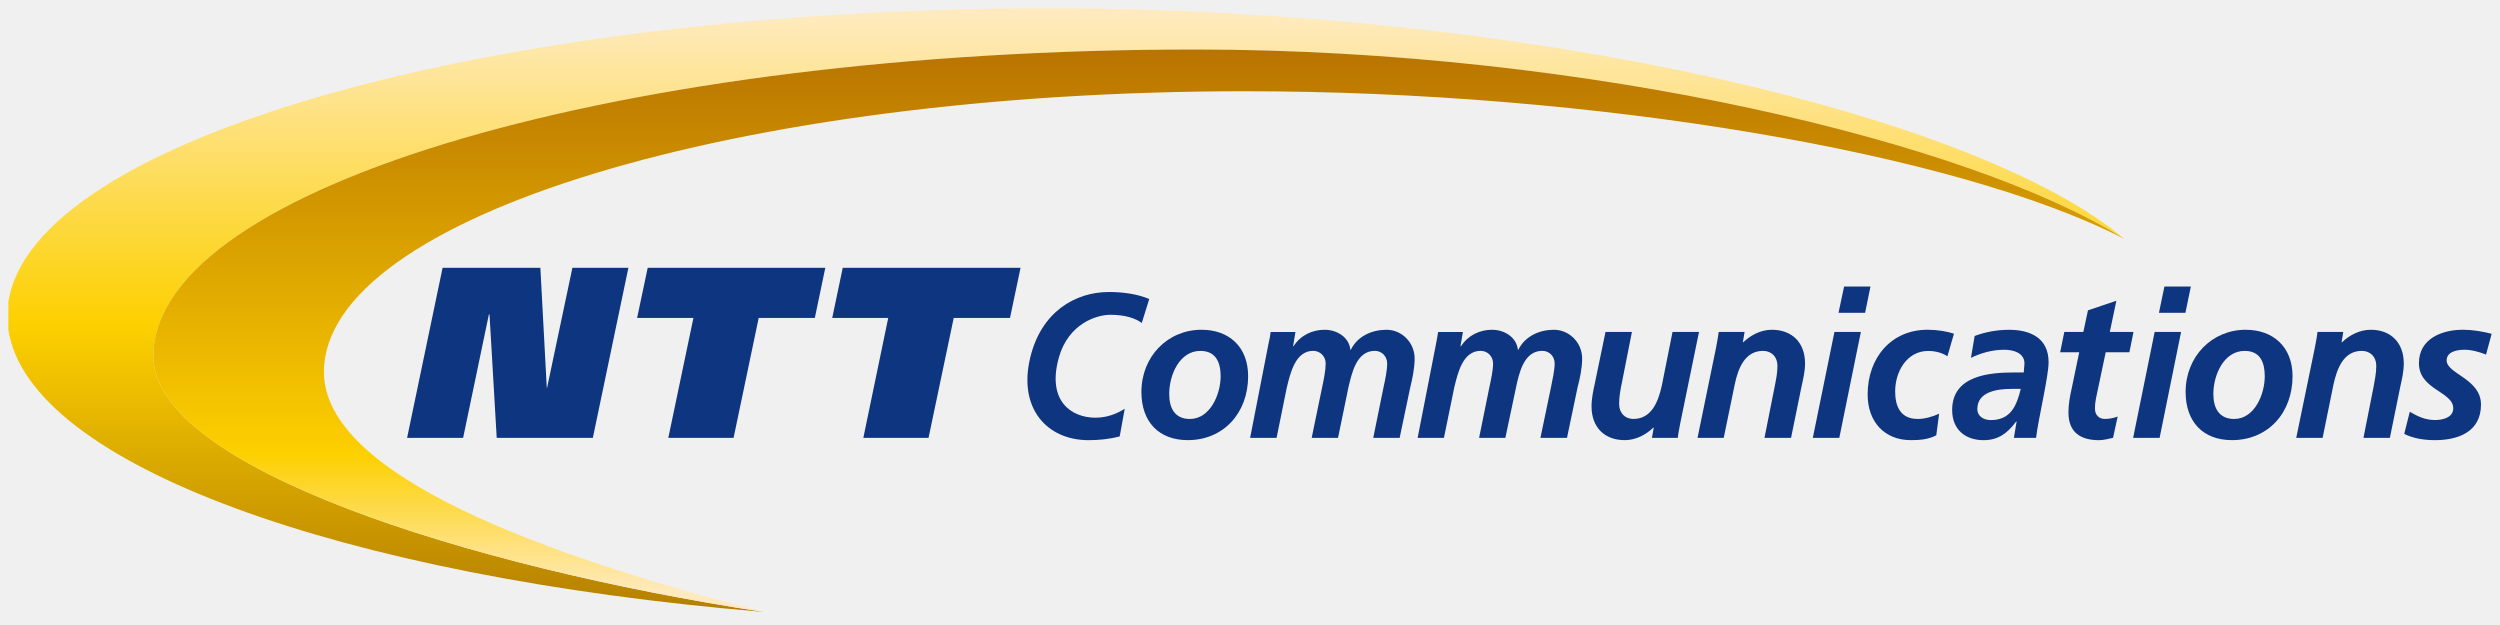
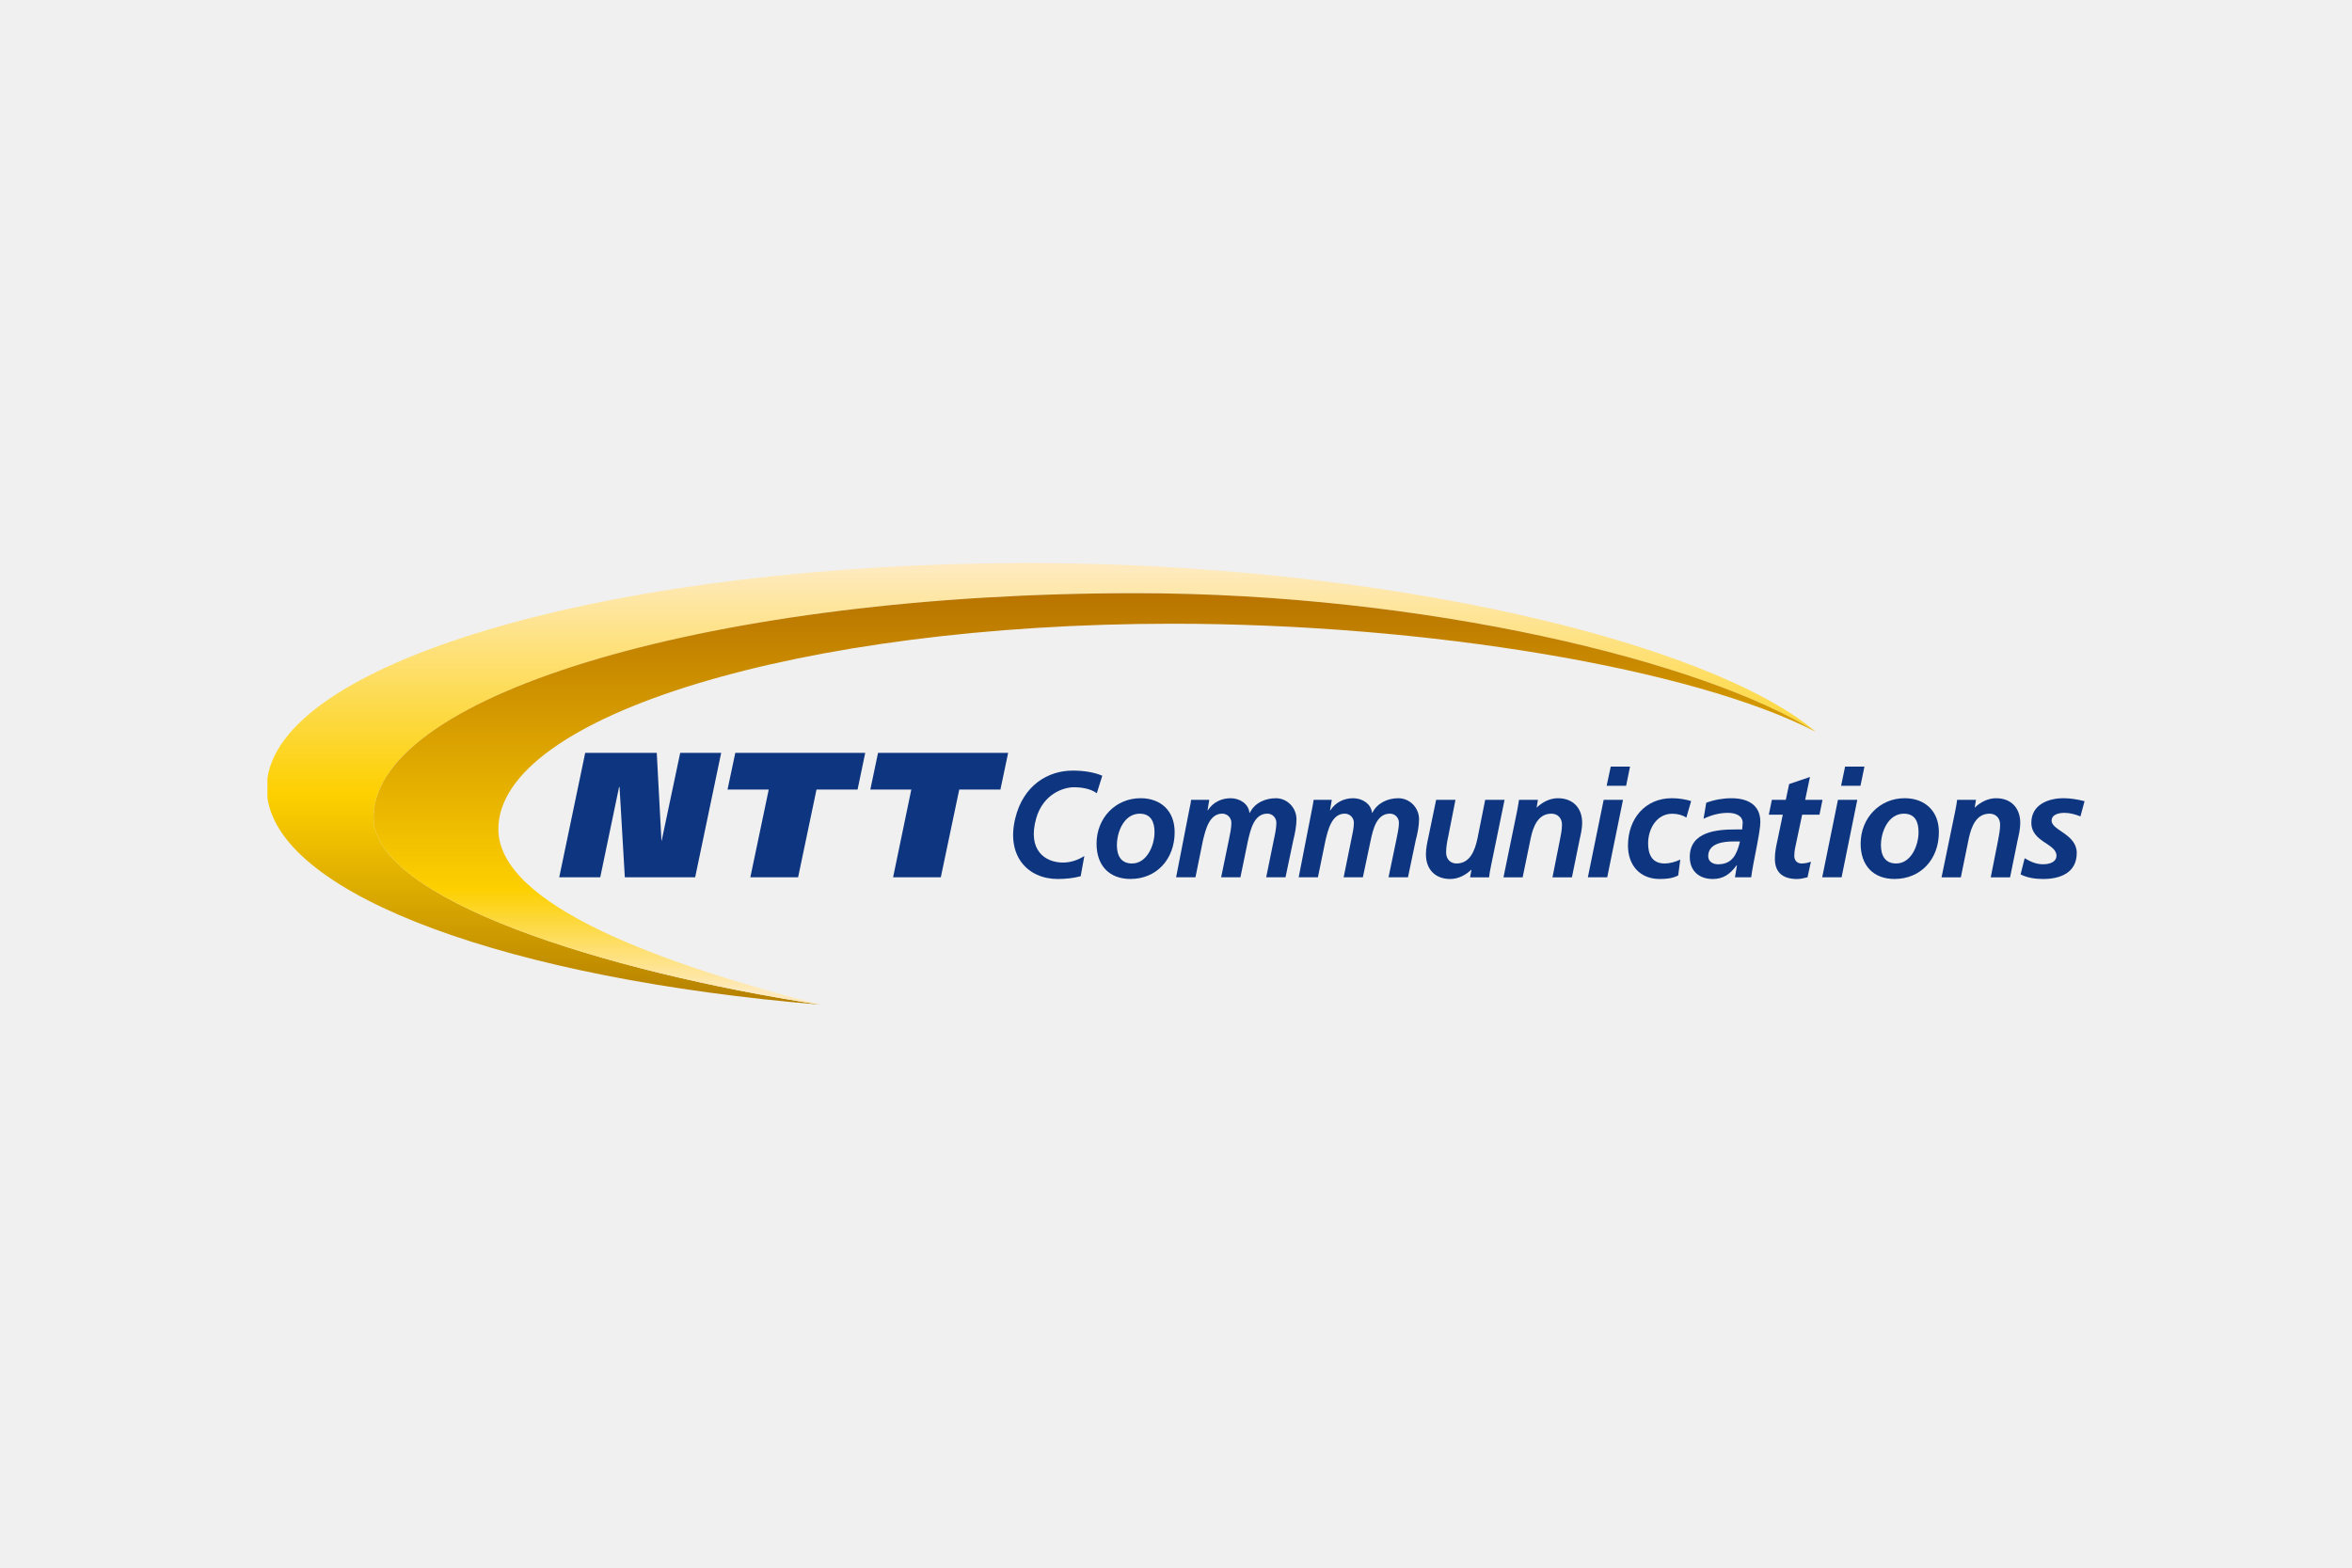
- <svg xmlns="http://www.w3.org/2000/svg" width="300" height="75" viewBox="0 0 300 75" fill="none">
-   <path d="M1 36.283V39.525C3.373 55.719 40.947 69.216 91.598 73.43H91.613C56.078 67.986 18.406 56.062 18.406 42.752C18.406 22.428 74.653 5.941 143.376 5.941C190.721 5.941 236.713 17.152 254.903 28.664C237.425 13.887 183.704 1 125.788 1C58.927 1 3.888 16.664 1 36.283Z" fill="url(#paint0_linear_11091_17338)" />
-   <path d="M18.406 42.512V42.942C18.761 56.18 56.261 68.016 91.632 73.43C65.736 66.786 38.871 57.156 38.871 44.641C38.871 26.02 88.653 10.95 149.388 10.95C191.236 10.95 234.809 18.295 254.904 28.664C236.714 17.152 190.721 5.941 143.377 5.941C74.924 5.941 18.852 22.295 18.406 42.512Z" fill="url(#paint1_linear_11091_17338)" />
-   <path d="M53.111 32.136H64.844L65.613 46.528H65.651L68.688 32.136H75.408L71.141 52.543H59.606L58.741 37.739H58.665L55.575 52.543H48.852" fill="#0E357F" />
-   <path d="M97.779 38.153H91.043L88.03 52.541H80.198L83.211 38.153H76.453L77.725 32.137H99.036" fill="#0E357F" />
-   <path d="M121.2 38.153H114.446L111.425 52.541H103.6L106.587 38.153H99.867L101.128 32.137H122.465" fill="#0E357F" />
-   <mask id="mask0_11091_17338" style="mask-type:luminance" maskUnits="userSpaceOnUse" x="1" y="0" width="299" height="74">
-     <path d="M1 73.611H299.813V0.118H1V73.611Z" fill="white" />
+ <svg xmlns="http://www.w3.org/2000/svg" width="180" height="120" viewBox="0 0 180 120" fill="none">
+   <path d="M20.467 59.565V61.078C21.574 68.636 39.108 74.934 62.746 76.9H62.753C46.17 74.36 28.589 68.796 28.589 62.584C28.589 53.1 54.838 45.406 86.909 45.406C109.003 45.406 130.466 50.637 138.955 56.01C130.799 49.114 105.728 43.1 78.701 43.1C47.499 43.1 21.814 50.41 20.467 59.565Z" fill="url(#paint0_linear_11105_18670)" />
+   <path d="M28.59 62.472V62.673C28.755 68.851 46.255 74.374 62.762 76.9C50.677 73.8 38.14 69.306 38.14 63.466C38.14 54.776 61.372 47.743 89.715 47.743C109.244 47.743 129.578 51.171 138.955 56.01C130.467 50.637 109.004 45.406 86.909 45.406C54.965 45.406 28.798 53.037 28.59 62.472Z" fill="url(#paint1_linear_11105_18670)" />
+   <path d="M44.786 57.629H50.262L50.621 64.345H50.639L52.056 57.629H55.192L53.2 67.152H47.818L47.414 60.244H47.378L45.937 67.152H42.799" fill="#0E357F" />
+   <path d="M65.63 60.438H62.487L61.08 67.152H57.425L58.831 60.438H55.678L56.272 57.631H66.216" fill="#0E357F" />
+   <path d="M76.563 60.438H73.411L72.001 67.152H68.35L69.743 60.438H66.607L67.196 57.631H77.153" fill="#0E357F" />
+   <mask id="mask0_11105_18670" style="mask-type:luminance" maskUnits="userSpaceOnUse" x="20" y="42" width="140" height="35">
+     <path d="M20.467 76.986H159.913V42.69H20.467V76.986Z" fill="white" />
  </mask>
-   <g mask="url(#mask0_11091_17338)">
-     <path d="M149.776 45.136C149.776 49.582 146.805 52.816 142.538 52.816C139.053 52.816 136.969 50.618 136.969 47.03C136.969 42.805 140.093 39.571 144.188 39.571C147.494 39.571 149.776 41.632 149.776 45.136ZM146.477 45.144C146.477 43.495 145.902 42.108 144.043 42.108C141.54 42.108 140.306 44.995 140.306 47.274C140.306 48.961 140.961 50.276 142.786 50.276C145.224 50.276 146.477 47.312 146.477 45.144Z" fill="#0E357F" />
-     <path d="M152.221 41.244C152.336 40.76 152.431 40.25 152.48 39.838H155.452L155.174 41.545H155.231C156.046 40.25 157.452 39.572 158.964 39.572C160.397 39.572 161.894 40.433 162.042 41.972H162.099C162.915 40.311 164.659 39.572 166.389 39.572C168.206 39.572 169.756 41.099 169.756 43.027C169.756 44.154 169.486 45.45 169.235 46.463L167.958 52.543H164.789L166.046 46.368C166.225 45.575 166.461 44.41 166.461 43.625C166.461 42.715 165.76 42.101 164.983 42.101C162.77 42.101 162.221 44.772 161.81 46.49L160.564 52.543H157.402L158.678 46.368C158.85 45.575 159.082 44.41 159.082 43.625C159.082 42.715 158.37 42.101 157.585 42.101C155.433 42.101 154.842 44.787 154.419 46.49L153.189 52.543H150.016" fill="#0E357F" />
-     <path d="M172.327 41.244C172.418 40.76 172.517 40.25 172.574 39.838H175.55L175.256 41.545H175.321C176.155 40.25 177.55 39.572 179.043 39.572C180.494 39.572 181.98 40.433 182.148 41.972H182.197C183.02 40.311 184.772 39.572 186.46 39.572C188.308 39.572 189.858 41.099 189.858 43.027C189.858 44.154 189.584 45.45 189.313 46.463L188.041 52.543H184.852L186.14 46.368C186.296 45.575 186.559 44.41 186.559 43.625C186.559 42.715 185.873 42.101 185.077 42.101C182.856 42.101 182.296 44.772 181.923 46.49L180.643 52.543H177.492L178.746 46.368C178.921 45.575 179.169 44.41 179.169 43.625C179.169 42.715 178.464 42.101 177.679 42.101C175.523 42.101 174.929 44.787 174.513 46.49L173.271 52.543H170.117" fill="#0E357F" />
-     <path d="M201.647 50.708C201.491 51.485 201.369 52.148 201.342 52.544H198.23L198.451 51.314H198.401C197.529 52.148 196.318 52.818 194.969 52.818C192.569 52.818 190.984 51.306 190.984 48.761C190.984 47.813 191.202 46.822 191.377 46.018L192.661 39.836H195.83L194.645 45.832C194.459 46.719 194.295 47.565 194.295 48.475C194.295 49.561 195.003 50.274 196.005 50.274C198.215 50.274 199.011 48.14 199.426 46.232L200.702 39.836H203.88" fill="#0E357F" />
-     <path d="M205.935 41.678C206.08 40.905 206.195 40.246 206.248 39.835H209.349L209.143 41.077H209.181C210.057 40.246 211.265 39.572 212.625 39.572C215.036 39.572 216.606 41.099 216.606 43.617C216.606 44.577 216.362 45.575 216.187 46.364L214.926 52.547H211.737L212.93 46.547C213.097 45.694 213.295 44.825 213.295 43.895C213.295 42.825 212.579 42.105 211.562 42.105C209.368 42.105 208.56 44.242 208.168 46.136L206.846 52.547H203.703" fill="#0E357F" />
-     <path d="M220.133 39.836H223.303L220.716 52.541H217.539L220.133 39.836ZM221.291 34.385H224.457L223.813 37.535H220.621" fill="#0E357F" />
-     <path d="M233.69 42.754C233.085 42.342 232.266 42.114 231.378 42.114C228.837 42.114 227.42 44.578 227.42 46.963C227.42 48.617 227.95 50.274 230.132 50.274C230.921 50.274 231.866 50.037 232.696 49.634L232.353 52.239C231.378 52.746 230.323 52.818 229.298 52.818C226.144 52.818 224.117 50.624 224.117 47.337C224.117 42.921 226.948 39.569 231.313 39.569C232.487 39.569 233.622 39.767 234.475 40.041" fill="#0E357F" />
-     <path d="M241.995 50.58H241.938C240.871 52.024 239.763 52.82 238.029 52.82C235.827 52.82 234.258 51.54 234.258 49.201C234.258 45.038 238.745 44.695 241.736 44.695H242.848L242.936 43.628C242.936 42.34 241.614 41.971 240.513 41.971C239.107 41.971 237.763 42.34 236.513 42.942L236.959 40.314C238.296 39.822 239.679 39.575 241.096 39.575C243.53 39.575 245.831 40.485 245.831 43.468C245.831 45.175 244.623 50.142 244.326 52.542H241.667L241.995 50.58ZM238.898 50.409C241.26 50.409 241.995 48.721 242.49 46.668H241.378C239.85 46.668 237.279 46.923 237.279 49.083C237.279 49.982 238.079 50.409 238.898 50.409Z" fill="#0E357F" />
-     <path d="M247.718 39.836H250L250.556 37.241L253.965 36.087L253.177 39.836H256.019L255.527 42.27H252.685L251.516 47.813C251.463 48.095 251.394 48.548 251.394 49.036C251.394 49.794 251.878 50.274 252.586 50.274C253.154 50.274 253.725 50.14 254.122 49.98L253.565 52.54C253.043 52.658 252.419 52.822 251.878 52.822C249.733 52.822 248.213 51.935 248.213 49.5C248.213 48.529 248.384 47.565 248.617 46.548L249.508 42.27H247.219" fill="#0E357F" />
-     <path d="M258.559 39.836H261.729L259.154 52.541H255.977L258.559 39.836ZM259.729 34.385H262.902L262.251 37.535H259.074" fill="#0E357F" />
-     <path d="M275.104 45.136C275.104 49.582 272.14 52.816 267.828 52.816C264.369 52.816 262.273 50.618 262.273 47.03C262.273 42.805 265.416 39.571 269.481 39.571C272.78 39.571 275.104 41.632 275.104 45.136ZM271.771 45.144C271.771 43.495 271.23 42.108 269.359 42.108C266.856 42.108 265.603 44.995 265.603 47.274C265.603 48.961 266.277 50.276 268.102 50.276C270.548 50.276 271.771 47.312 271.771 45.144Z" fill="#0E357F" />
-     <path d="M277.791 41.678C277.935 40.905 278.065 40.246 278.103 39.835H281.193L280.987 41.077H281.036C281.901 40.246 283.12 39.572 284.499 39.572C286.88 39.572 288.453 41.099 288.453 43.617C288.453 44.577 288.225 45.575 288.042 46.364L286.785 52.547H283.615L284.804 46.547C284.953 45.694 285.154 44.825 285.154 43.895C285.154 42.825 284.434 42.105 283.417 42.105C281.219 42.105 280.438 44.242 280.019 46.136L278.713 52.547H275.547" fill="#0E357F" />
-     <path d="M298.325 42.548C297.502 42.232 296.614 41.969 295.712 41.969C294.774 41.969 293.597 42.232 293.597 43.253C293.597 44.864 297.719 45.447 297.719 48.548C297.719 51.855 294.931 52.818 292.214 52.818C290.942 52.818 289.658 52.639 288.508 52.068L289.174 49.413C290.089 49.942 290.984 50.403 292.214 50.403C293.277 50.403 294.39 50.03 294.39 48.997C294.39 46.975 290.272 46.784 290.272 43.592C290.272 40.62 293.045 39.569 295.563 39.569C296.713 39.569 297.898 39.775 298.999 40.056" fill="#0E357F" />
-     <path d="M137.013 38.756C136.266 38.2 135.025 37.773 133.242 37.773C131.642 37.773 128.232 38.79 127.067 42.889C125.596 48.112 128.552 50.123 131.455 50.123C132.842 50.123 133.996 49.662 134.967 49.049L134.366 52.367C133.139 52.695 131.867 52.82 130.617 52.82C125.642 52.82 122.148 48.999 123.634 42.889C124.948 37.438 129.002 35.041 133.07 35.041C134.731 35.041 136.476 35.27 137.908 35.883" fill="#0E357F" />
+   <g mask="url(#mask0_11105_18670)">
+     <path d="M89.897 63.697C89.897 65.772 88.51 67.281 86.519 67.281C84.892 67.281 83.92 66.255 83.92 64.581C83.92 62.609 85.378 61.1 87.289 61.1C88.832 61.1 89.897 62.062 89.897 63.697ZM88.357 63.701C88.357 62.931 88.089 62.284 87.221 62.284C86.053 62.284 85.477 63.632 85.477 64.695C85.477 65.482 85.783 66.096 86.635 66.096C87.772 66.096 88.357 64.712 88.357 63.701Z" fill="#0E357F" />
+     <path d="M91.037 61.881C91.091 61.656 91.135 61.417 91.158 61.225H92.545L92.415 62.022H92.442C92.822 61.417 93.478 61.101 94.184 61.101C94.852 61.101 95.551 61.503 95.62 62.221H95.647C96.027 61.446 96.841 61.101 97.649 61.101C98.497 61.101 99.22 61.814 99.22 62.713C99.22 63.24 99.094 63.844 98.977 64.317L98.381 67.154H96.902L97.489 64.272C97.572 63.903 97.682 63.359 97.682 62.992C97.682 62.568 97.355 62.281 96.993 62.281C95.96 62.281 95.704 63.528 95.512 64.329L94.93 67.154H93.455L94.05 64.272C94.13 63.903 94.239 63.359 94.239 62.992C94.239 62.568 93.906 62.281 93.54 62.281C92.536 62.281 92.26 63.535 92.063 64.329L91.489 67.154H90.008" fill="#0E357F" />
+     <path d="M100.42 61.881C100.462 61.656 100.509 61.417 100.535 61.225H101.924L101.787 62.022H101.817C102.206 61.417 102.857 61.101 103.554 61.101C104.231 61.101 104.925 61.503 105.003 62.221H105.026C105.41 61.446 106.228 61.101 107.015 61.101C107.878 61.101 108.601 61.814 108.601 62.713C108.601 63.24 108.473 63.844 108.347 64.317L107.753 67.154H106.265L106.866 64.272C106.939 63.903 107.062 63.359 107.062 62.992C107.062 62.568 106.742 62.281 106.37 62.281C105.334 62.281 105.072 63.528 104.898 64.329L104.301 67.154H102.83L103.415 64.272C103.497 63.903 103.613 63.359 103.613 62.992C103.613 62.568 103.284 62.281 102.918 62.281C101.911 62.281 101.634 63.535 101.44 64.329L100.861 67.154H99.389" fill="#0E357F" />
+     <path d="M114.103 66.298C114.03 66.661 113.973 66.97 113.961 67.155H112.508L112.611 66.581H112.588C112.181 66.97 111.616 67.283 110.986 67.283C109.867 67.283 109.127 66.577 109.127 65.39C109.127 64.947 109.228 64.485 109.31 64.11L109.909 61.225H111.388L110.835 64.023C110.748 64.437 110.672 64.832 110.672 65.257C110.672 65.763 111.002 66.096 111.47 66.096C112.501 66.096 112.873 65.1 113.066 64.209L113.662 61.225H115.145" fill="#0E357F" />
+     <path d="M116.104 62.084C116.172 61.723 116.225 61.416 116.25 61.224H117.697L117.601 61.803H117.619C118.028 61.416 118.591 61.101 119.226 61.101C120.351 61.101 121.084 61.814 121.084 62.989C121.084 63.437 120.97 63.903 120.888 64.271L120.3 67.156H118.812L119.368 64.356C119.446 63.958 119.539 63.553 119.539 63.119C119.539 62.619 119.205 62.283 118.73 62.283C117.706 62.283 117.329 63.281 117.146 64.164L116.529 67.156H115.062" fill="#0E357F" />
+     <path d="M122.73 61.224H124.209L123.002 67.152H121.52L122.73 61.224ZM123.271 58.679H124.748L124.448 60.15H122.958" fill="#0E357F" />
+     <path d="M129.057 62.586C128.775 62.394 128.392 62.288 127.978 62.288C126.792 62.288 126.131 63.438 126.131 64.551C126.131 65.322 126.378 66.096 127.397 66.096C127.765 66.096 128.206 65.985 128.593 65.797L128.433 67.013C127.978 67.249 127.486 67.283 127.008 67.283C125.536 67.283 124.59 66.259 124.59 64.725C124.59 62.665 125.911 61.1 127.948 61.1C128.496 61.1 129.025 61.193 129.424 61.321" fill="#0E357F" />
+     <path d="M132.931 66.238H132.904C132.407 66.912 131.889 67.283 131.08 67.283C130.053 67.283 129.32 66.686 129.32 65.594C129.32 63.651 131.415 63.491 132.81 63.491H133.329L133.37 62.993C133.37 62.393 132.753 62.22 132.239 62.22C131.583 62.22 130.956 62.393 130.373 62.673L130.581 61.447C131.205 61.218 131.85 61.102 132.511 61.102C133.647 61.102 134.721 61.527 134.721 62.919C134.721 63.715 134.158 66.033 134.019 67.153H132.778L132.931 66.238ZM131.486 66.158C132.588 66.158 132.931 65.37 133.162 64.412H132.643C131.93 64.412 130.73 64.531 130.73 65.539C130.73 65.959 131.103 66.158 131.486 66.158Z" fill="#0E357F" />
+     <path d="M135.602 61.225H136.667L136.926 60.014L138.518 59.475L138.15 61.225H139.476L139.246 62.361H137.92L137.374 64.947C137.35 65.079 137.318 65.29 137.318 65.518C137.318 65.872 137.543 66.096 137.874 66.096C138.139 66.096 138.406 66.034 138.59 65.959L138.331 67.154C138.087 67.209 137.796 67.285 137.543 67.285C136.542 67.285 135.833 66.871 135.833 65.735C135.833 65.282 135.913 64.832 136.022 64.357L136.438 62.361H135.369" fill="#0E357F" />
+     <path d="M140.66 61.224H142.14L140.938 67.152H139.455L140.66 61.224ZM141.206 58.679H142.687L142.383 60.15H140.9" fill="#0E357F" />
+     <path d="M148.384 63.697C148.384 65.772 147.001 67.281 144.988 67.281C143.374 67.281 142.396 66.255 142.396 64.581C142.396 62.609 143.863 61.1 145.76 61.1C147.3 61.1 148.384 62.062 148.384 63.697ZM146.828 63.701C146.828 62.931 146.576 62.284 145.703 62.284C144.535 62.284 143.95 63.632 143.95 64.695C143.95 65.482 144.265 66.096 145.116 66.096C146.258 66.096 146.828 64.712 146.828 63.701Z" fill="#0E357F" />
+     <path d="M149.635 62.084C149.703 61.723 149.763 61.416 149.781 61.224H151.223L151.127 61.803H151.15C151.553 61.416 152.122 61.101 152.766 61.101C153.877 61.101 154.611 61.814 154.611 62.989C154.611 63.437 154.504 63.903 154.419 64.271L153.832 67.156H152.353L152.908 64.356C152.977 63.958 153.071 63.553 153.071 63.119C153.071 62.619 152.735 62.283 152.261 62.283C151.235 62.283 150.871 63.281 150.675 64.164L150.065 67.156H148.588" fill="#0E357F" />
+     <path d="M159.218 62.49C158.834 62.343 158.42 62.22 157.998 62.22C157.561 62.22 157.012 62.343 157.012 62.819C157.012 63.571 158.935 63.843 158.935 65.29C158.935 66.833 157.634 67.283 156.366 67.283C155.773 67.283 155.174 67.2 154.637 66.933L154.948 65.694C155.374 65.941 155.792 66.156 156.366 66.156C156.862 66.156 157.382 65.982 157.382 65.5C157.382 64.556 155.46 64.467 155.46 62.977C155.46 61.591 156.754 61.1 157.929 61.1C158.466 61.1 159.019 61.196 159.533 61.328" fill="#0E357F" />
+     <path d="M83.94 60.72C83.591 60.46 83.012 60.261 82.18 60.261C81.433 60.261 79.842 60.736 79.298 62.649C78.612 65.086 79.991 66.025 81.346 66.025C81.993 66.025 82.532 65.809 82.985 65.523L82.704 67.072C82.132 67.225 81.538 67.283 80.955 67.283C78.633 67.283 77.003 65.5 77.696 62.649C78.309 60.105 80.201 58.986 82.1 58.986C82.875 58.986 83.689 59.093 84.358 59.379" fill="#0E357F" />
  </g>
  <defs>
-     <linearGradient id="paint0_linear_11091_17338" x1="127.943" y1="1.881" x2="127.943" y2="76" gradientUnits="userSpaceOnUse">
+     <linearGradient id="paint0_linear_11105_18670" x1="79.707" y1="43.511" x2="79.707" y2="78.1" gradientUnits="userSpaceOnUse">
      <stop stop-color="#FEEABE" />
      <stop offset="0.5" stop-color="#FDD000" />
      <stop offset="1" stop-color="#AF7900" />
    </linearGradient>
-     <linearGradient id="paint1_linear_11091_17338" x1="136.726" y1="71.177" x2="136.726" y2="4.466" gradientUnits="userSpaceOnUse">
+     <linearGradient id="paint1_linear_11105_18670" x1="83.805" y1="75.849" x2="83.805" y2="44.718" gradientUnits="userSpaceOnUse">
      <stop stop-color="#FEEABE" />
      <stop offset="0.25" stop-color="#FDD000" />
      <stop offset="1" stop-color="#B67100" />
    </linearGradient>
  </defs>
</svg>
